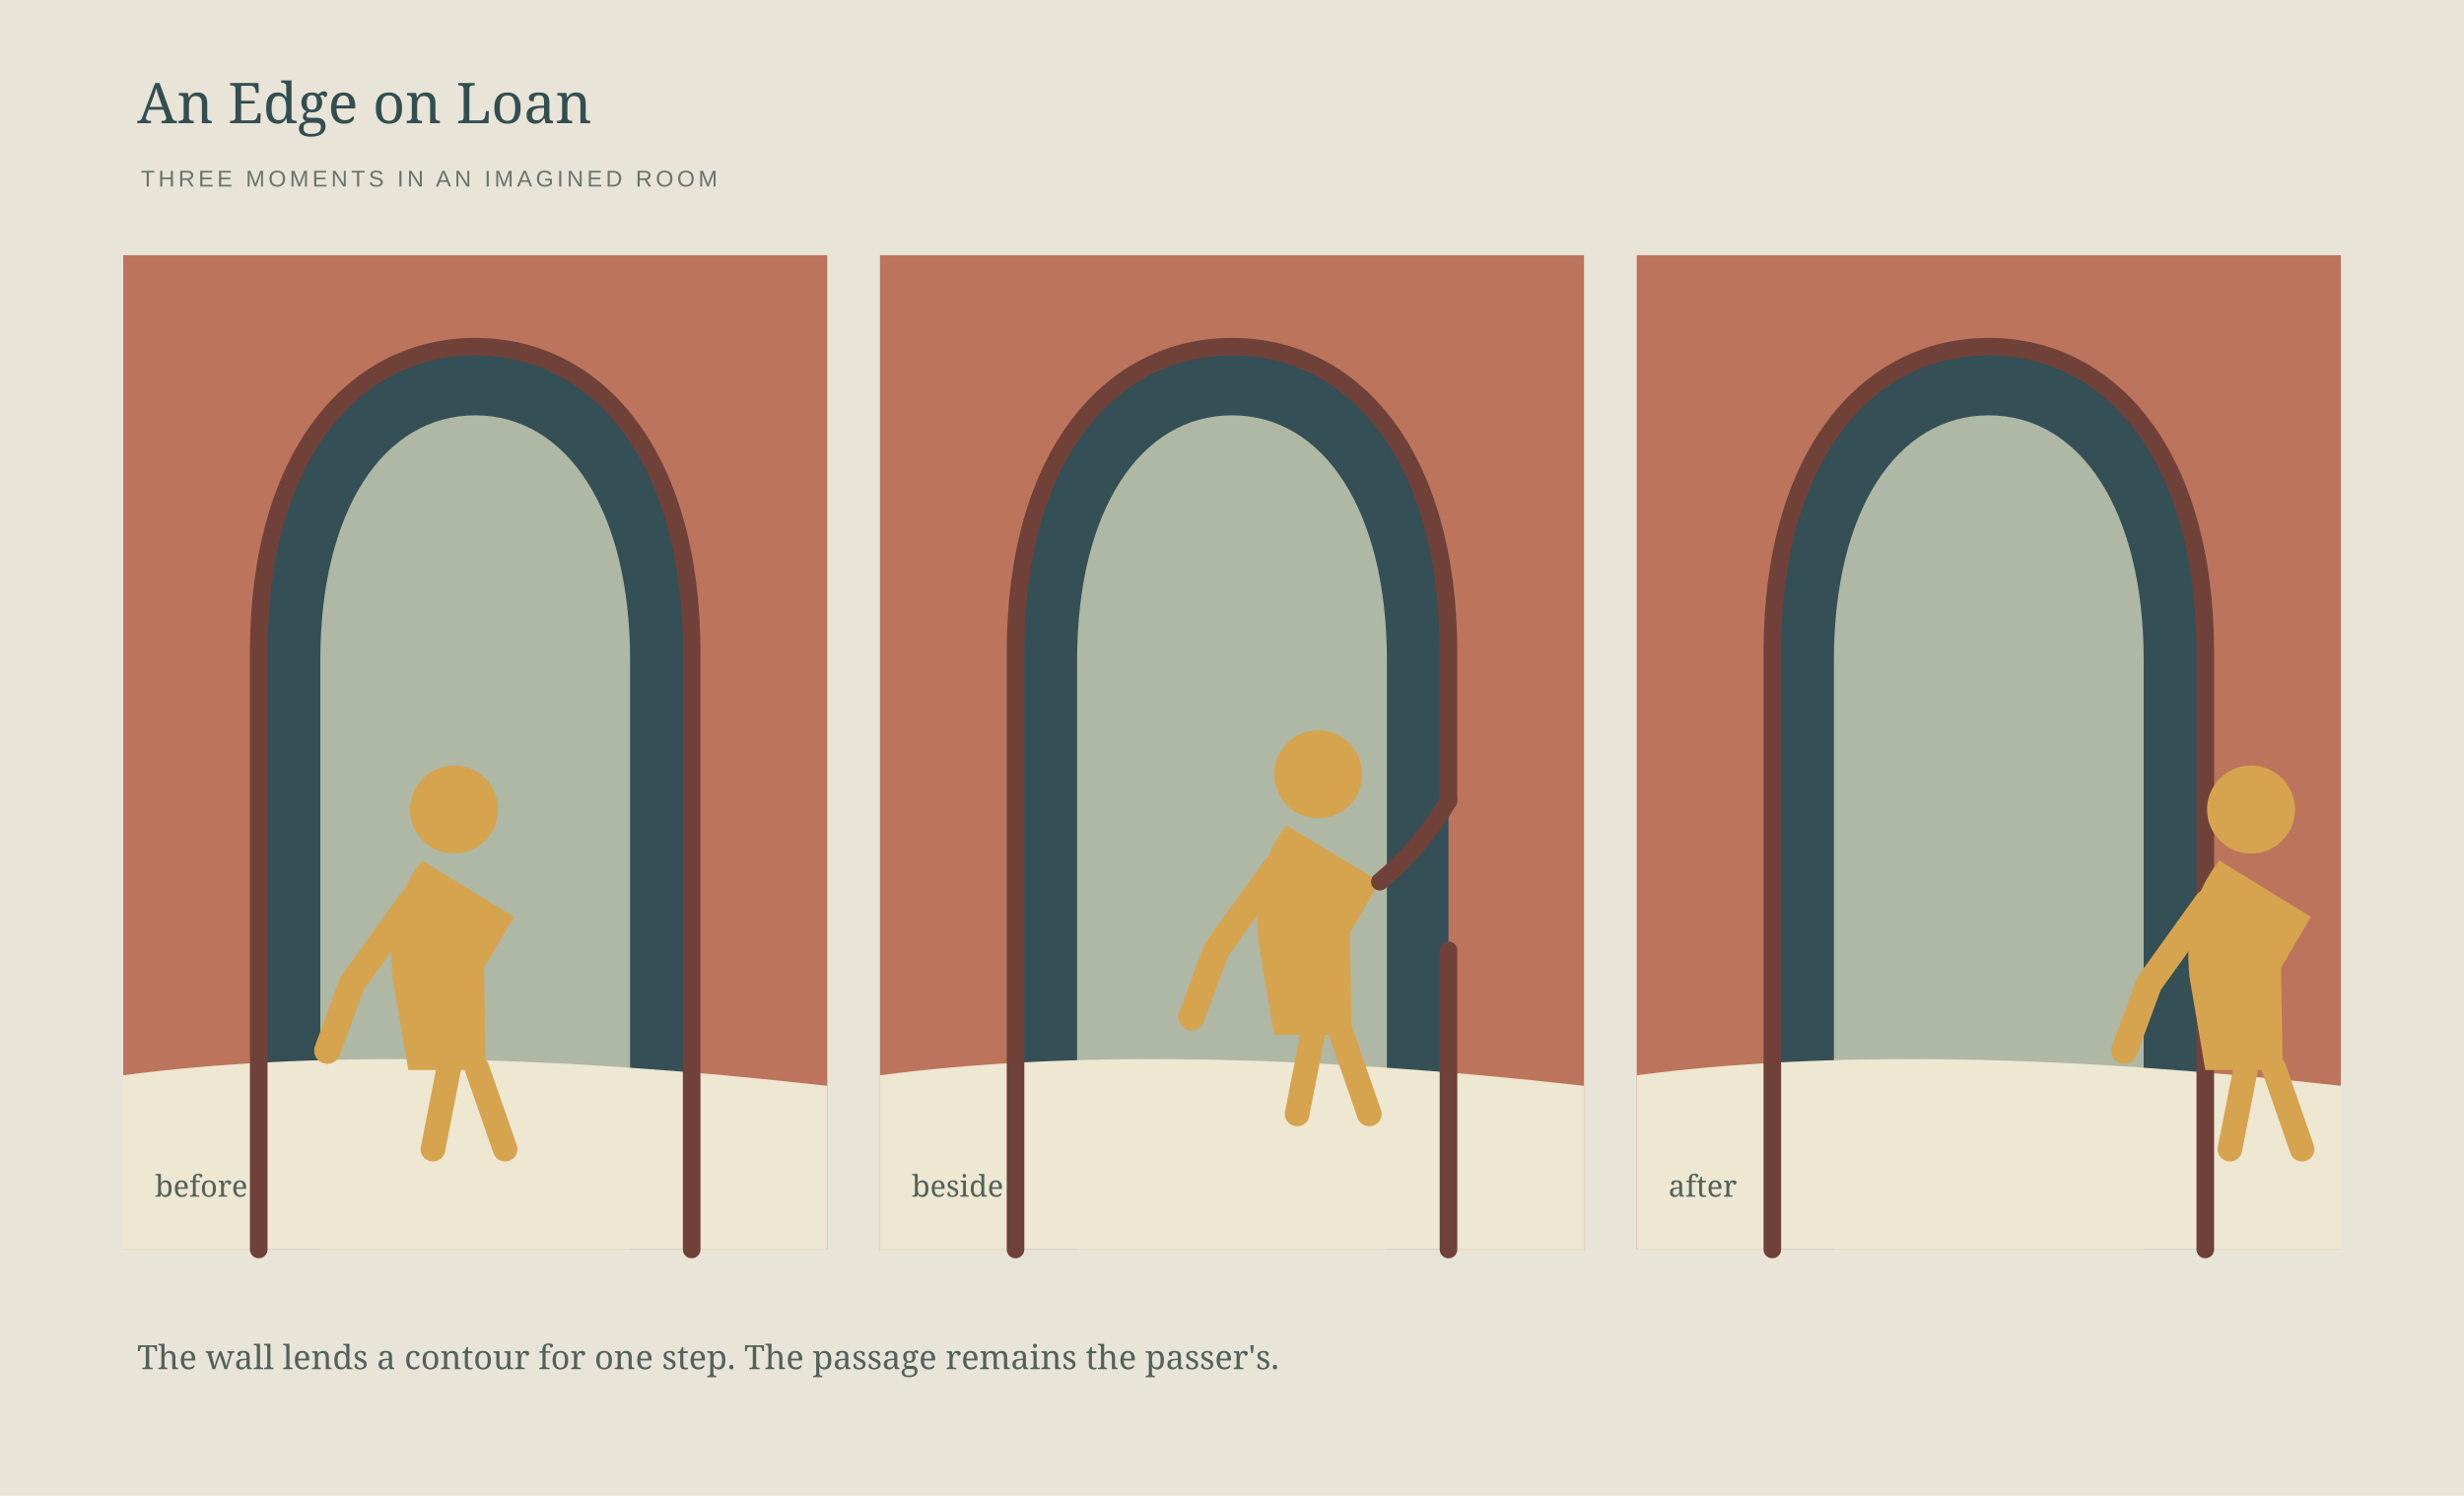
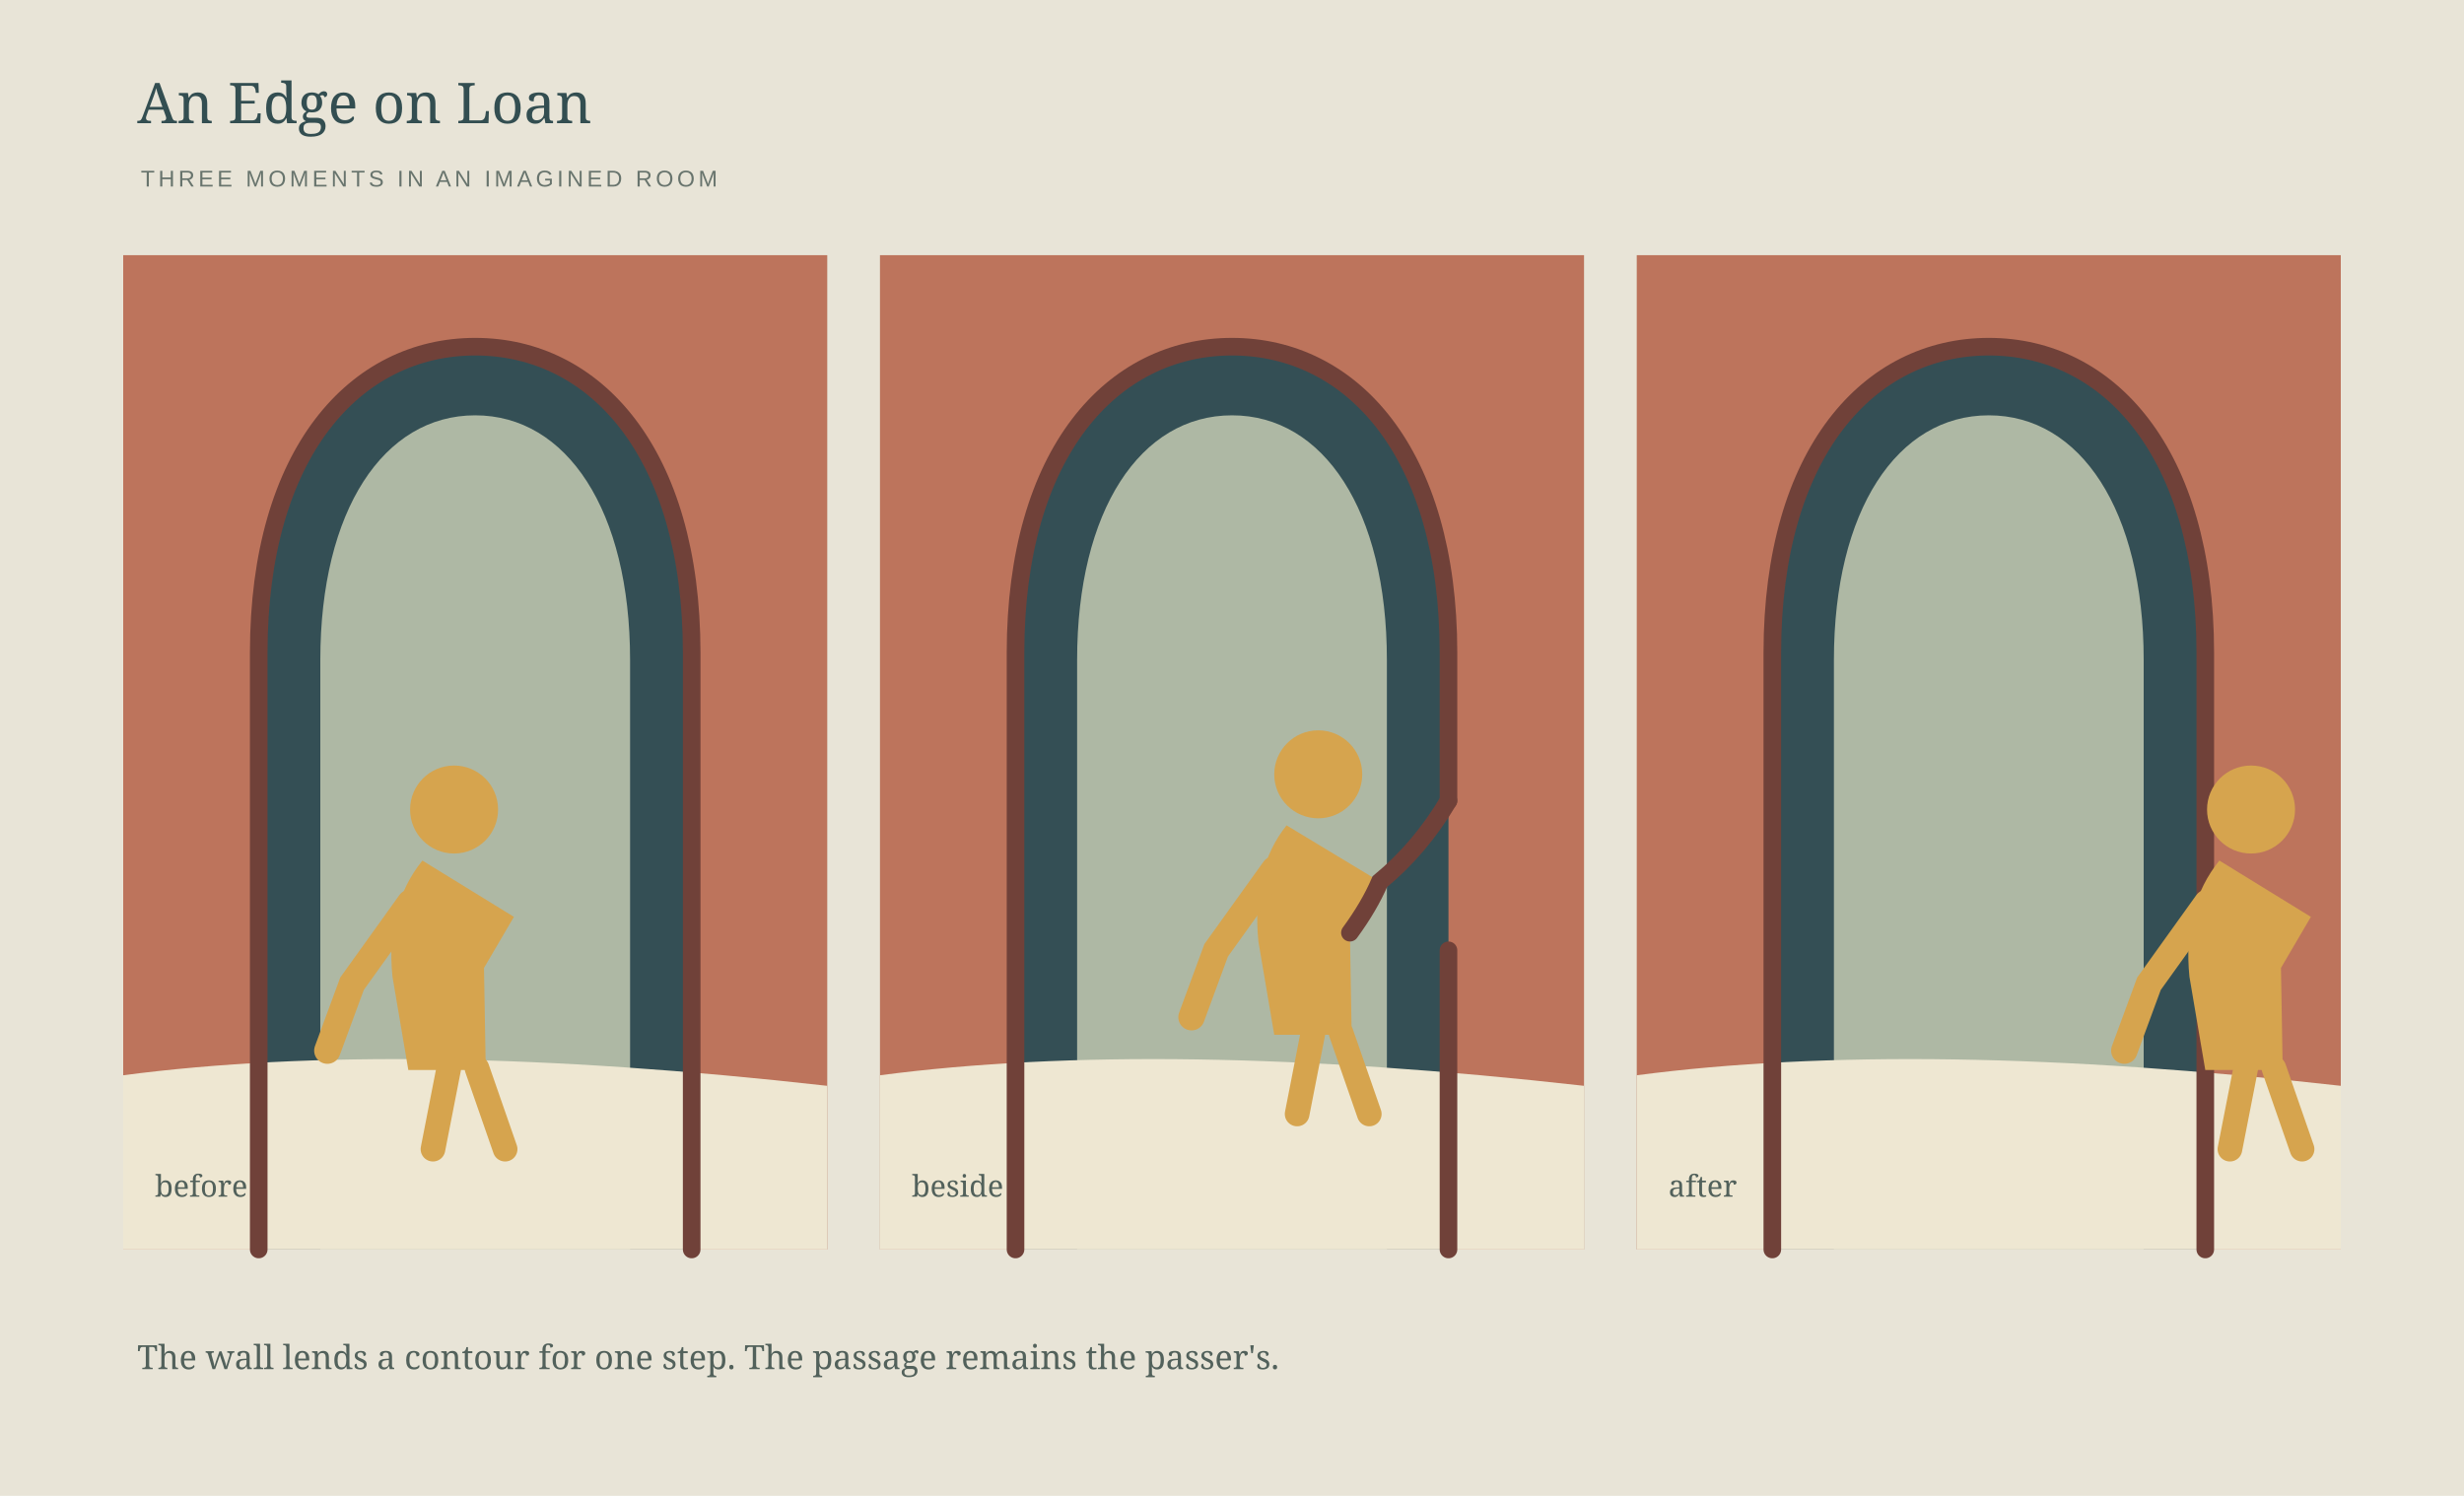
<svg xmlns="http://www.w3.org/2000/svg" viewBox="0 0 1400 850" role="img" aria-labelledby="title desc">
  <rect width="1400" height="850" fill="#e8e4d7" />
  <text x="78" y="70" fill="#334e51" font-family="Georgia,serif" font-size="32">An Edge on Loan</text>
  <text x="80" y="106" fill="#68746d" font-family="Arial,sans-serif" font-size="13" letter-spacing="2">THREE MOMENTS IN AN IMAGINED ROOM</text>
  <g transform="translate(70 145)">
    <rect width="400" height="565" fill="#d1cec0" />
    <path d="M0 0H400V565H0Z" fill="#bd745c" />
    <path d="M77 565V226C77 112 132 52 200 52C268 52 323 112 323 226V565Z" fill="#344f55" />
    <path d="M112 565V230C112 145 148 91 200 91C252 91 288 145 288 230V565Z" fill="#aeb8a4" />
    <path d="M0 466Q160 445 400 472V565H0Z" fill="#eee7d2" />
    <g transform="translate(25 0)">
      <circle cx="163" cy="315" r="25" fill="#d6a44e" />
      <path d="M145 344Q124 370 128 410L137 463L181 463L180 405L197 376Z" fill="#d6a44e" />
      <path d="M138 368L105 414L91 452" fill="none" stroke="#d6a44e" stroke-width="15" stroke-linecap="round" />
      <path d="M160 462L151 508M176 462L192 508" stroke="#d6a44e" stroke-width="14" stroke-linecap="round" />
    </g>
    <path d="M77 565V226C77 112 132 52 200 52C268 52 323 112 323 226V565" fill="none" stroke="#704139" stroke-width="10" stroke-linecap="round" />
    <text x="18" y="535" fill="#52615b" font-family="Georgia,serif" font-size="17">before</text>
  </g>
  <g transform="translate(500 145)">
    <rect width="400" height="565" fill="#d1cec0" />
    <path d="M0 0H400V565H0Z" fill="#bd745c" />
    <path d="M77 565V226C77 112 132 52 200 52C268 52 323 112 323 226V565Z" fill="#344f55" />
    <path d="M112 565V230C112 145 148 91 200 91C252 91 288 145 288 230V565Z" fill="#aeb8a4" />
    <path d="M0 466Q160 445 400 472V565H0Z" fill="#eee7d2" />
    <path d="M77 565V226C77 112 132 52 200 52C268 52 323 112 323 226V310M323 395V565" fill="none" stroke="#704139" stroke-width="10" stroke-linecap="round" />
    <g transform="translate(30 0)">
      <circle cx="219" cy="295" r="25" fill="#d6a44e" />
      <path d="M201 324Q181 349 185 390L194 443L238 443L237 385L254 356Z" fill="#d6a44e" />
      <path d="M194 349L161 395L147 433" fill="none" stroke="#d6a44e" stroke-width="15" stroke-linecap="round" />
      <path d="M216 442L207 488M232 442L248 488" stroke="#d6a44e" stroke-width="14" stroke-linecap="round" />
    </g>
-     <path d="M323 310Q307 337 284 356" fill="none" stroke="#704139" stroke-width="10" stroke-linecap="round" />
+     <path d="M323 310Q307 337 284 356Q278 370 267 385" fill="none" stroke="#704139" stroke-width="10" stroke-linecap="round" />
    <text x="18" y="535" fill="#52615b" font-family="Georgia,serif" font-size="17">beside</text>
  </g>
  <g transform="translate(930 145)">
    <rect width="400" height="565" fill="#d1cec0" />
    <path d="M0 0H400V565H0Z" fill="#bd745c" />
    <path d="M77 565V226C77 112 132 52 200 52C268 52 323 112 323 226V565Z" fill="#344f55" />
    <path d="M112 565V230C112 145 148 91 200 91C252 91 288 145 288 230V565Z" fill="#aeb8a4" />
    <path d="M0 466Q160 445 400 472V565H0Z" fill="#eee7d2" />
    <path d="M77 565V226C77 112 132 52 200 52C268 52 323 112 323 226V565" fill="none" stroke="#704139" stroke-width="10" stroke-linecap="round" />
    <g transform="translate(90 0)">
      <circle cx="259" cy="315" r="25" fill="#d6a44e" />
      <path d="M241 344Q220 370 224 410L233 463L277 463L276 405L293 376Z" fill="#d6a44e" />
      <path d="M234 368L201 414L187 452" fill="none" stroke="#d6a44e" stroke-width="15" stroke-linecap="round" />
      <path d="M256 462L247 508M272 462L288 508" stroke="#d6a44e" stroke-width="14" stroke-linecap="round" />
    </g>
    <text x="18" y="535" fill="#52615b" font-family="Georgia,serif" font-size="17">after</text>
  </g>
  <text x="78" y="778" fill="#52615b" font-family="Georgia,serif" font-size="19">The wall lends a contour for one step. The passage remains the passer's.</text>
</svg>
